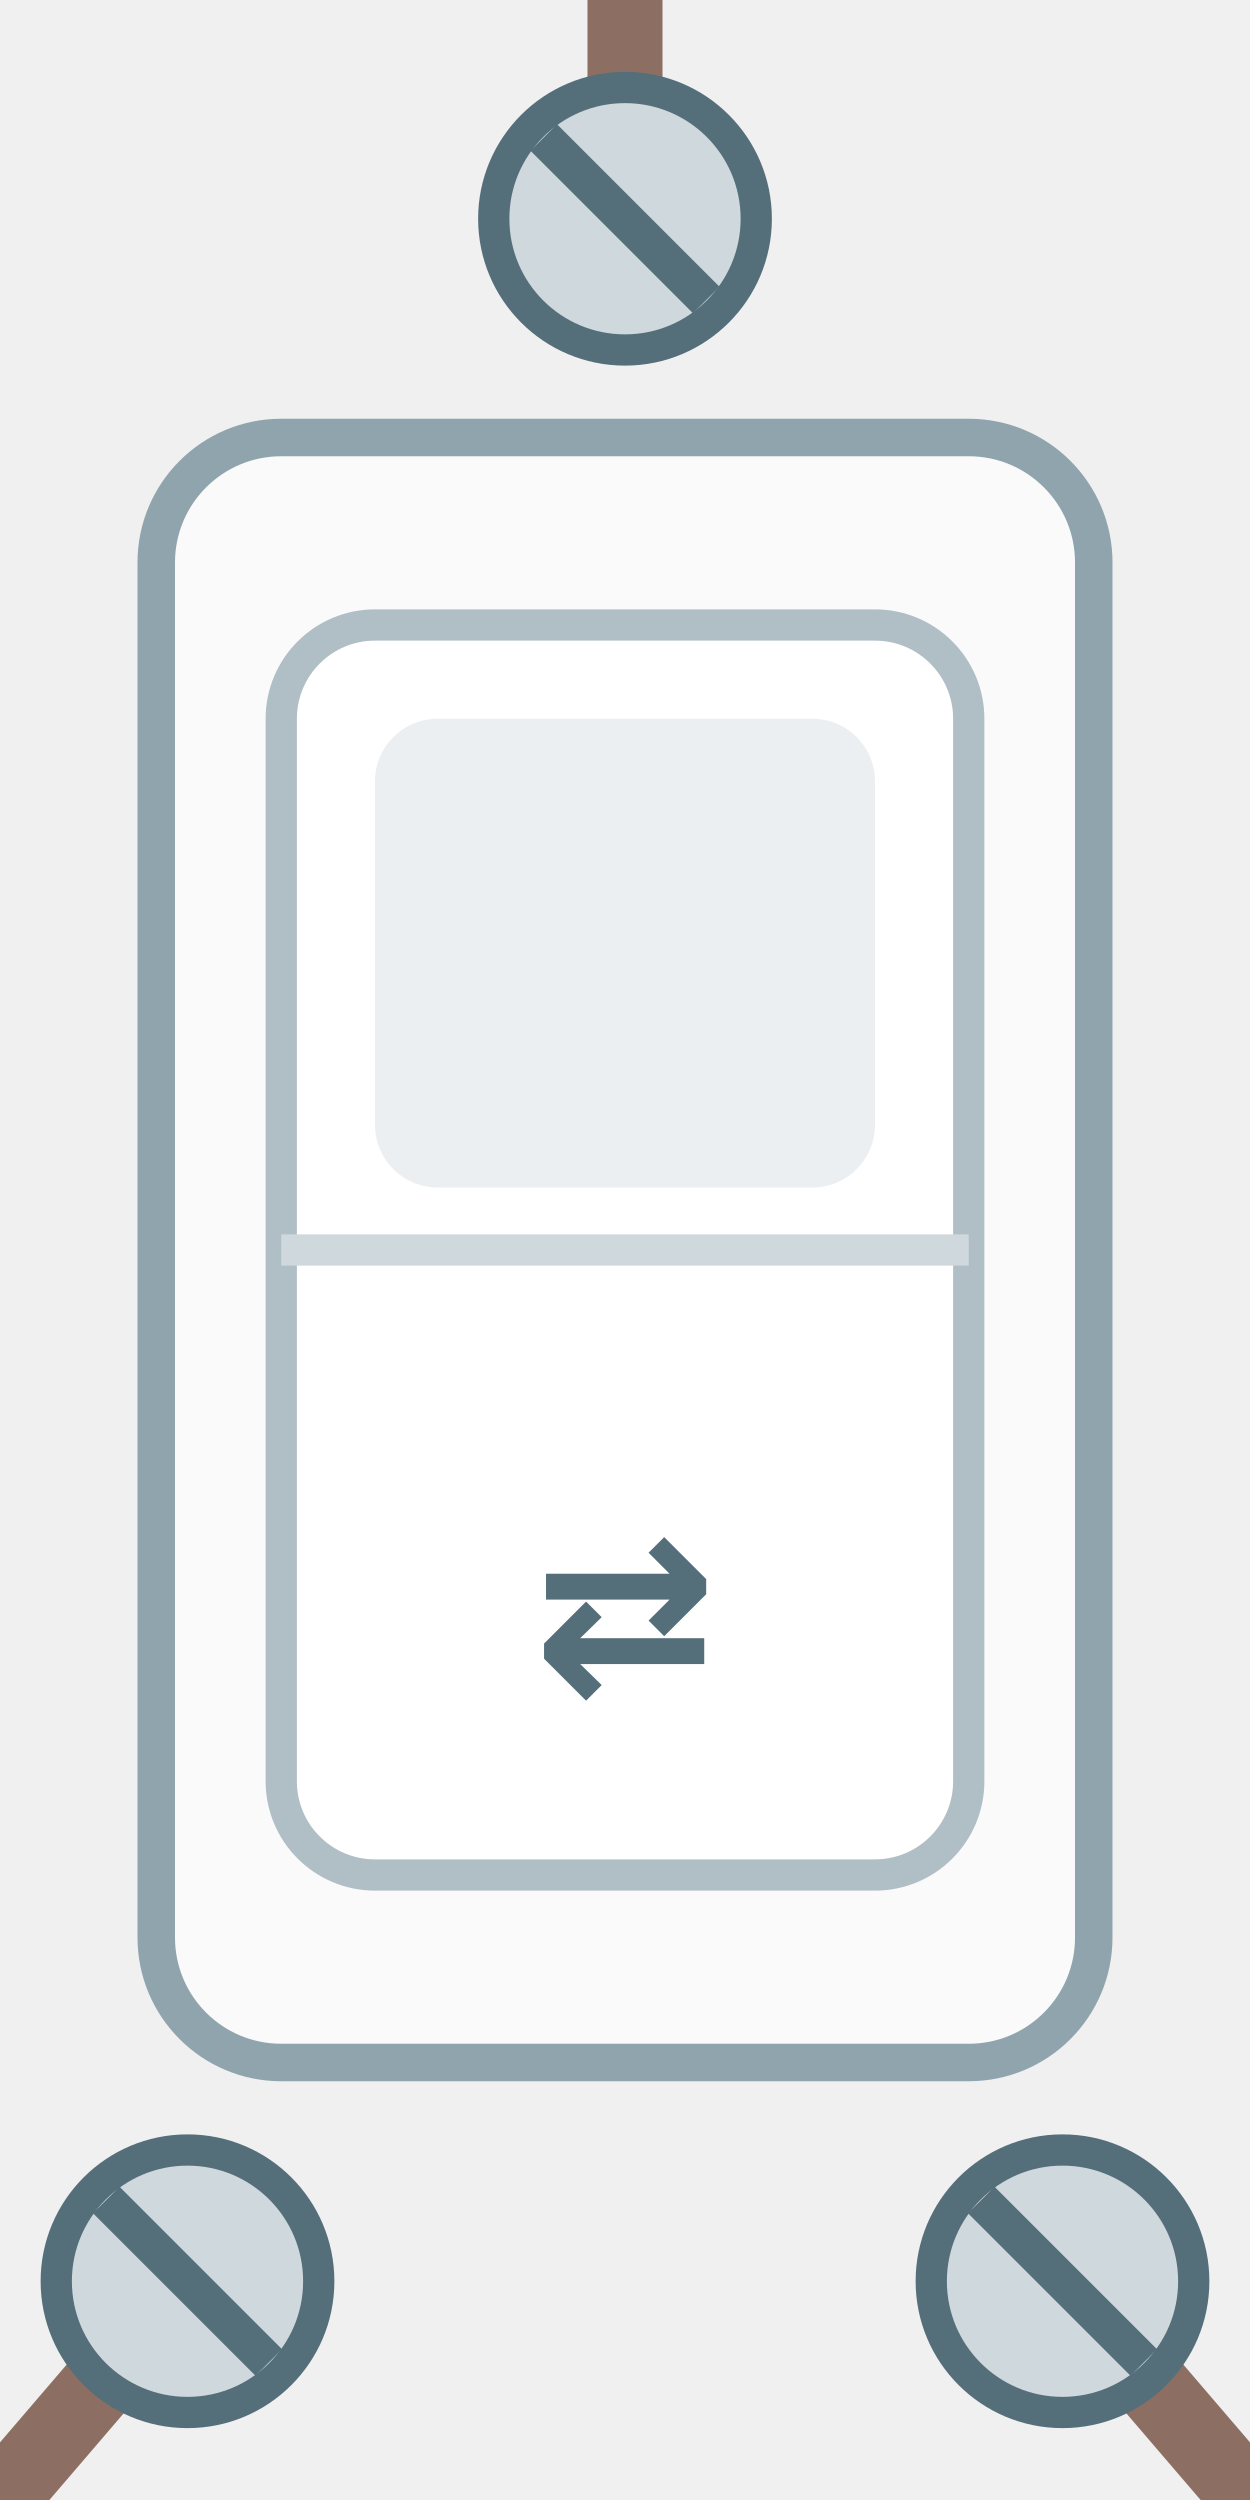
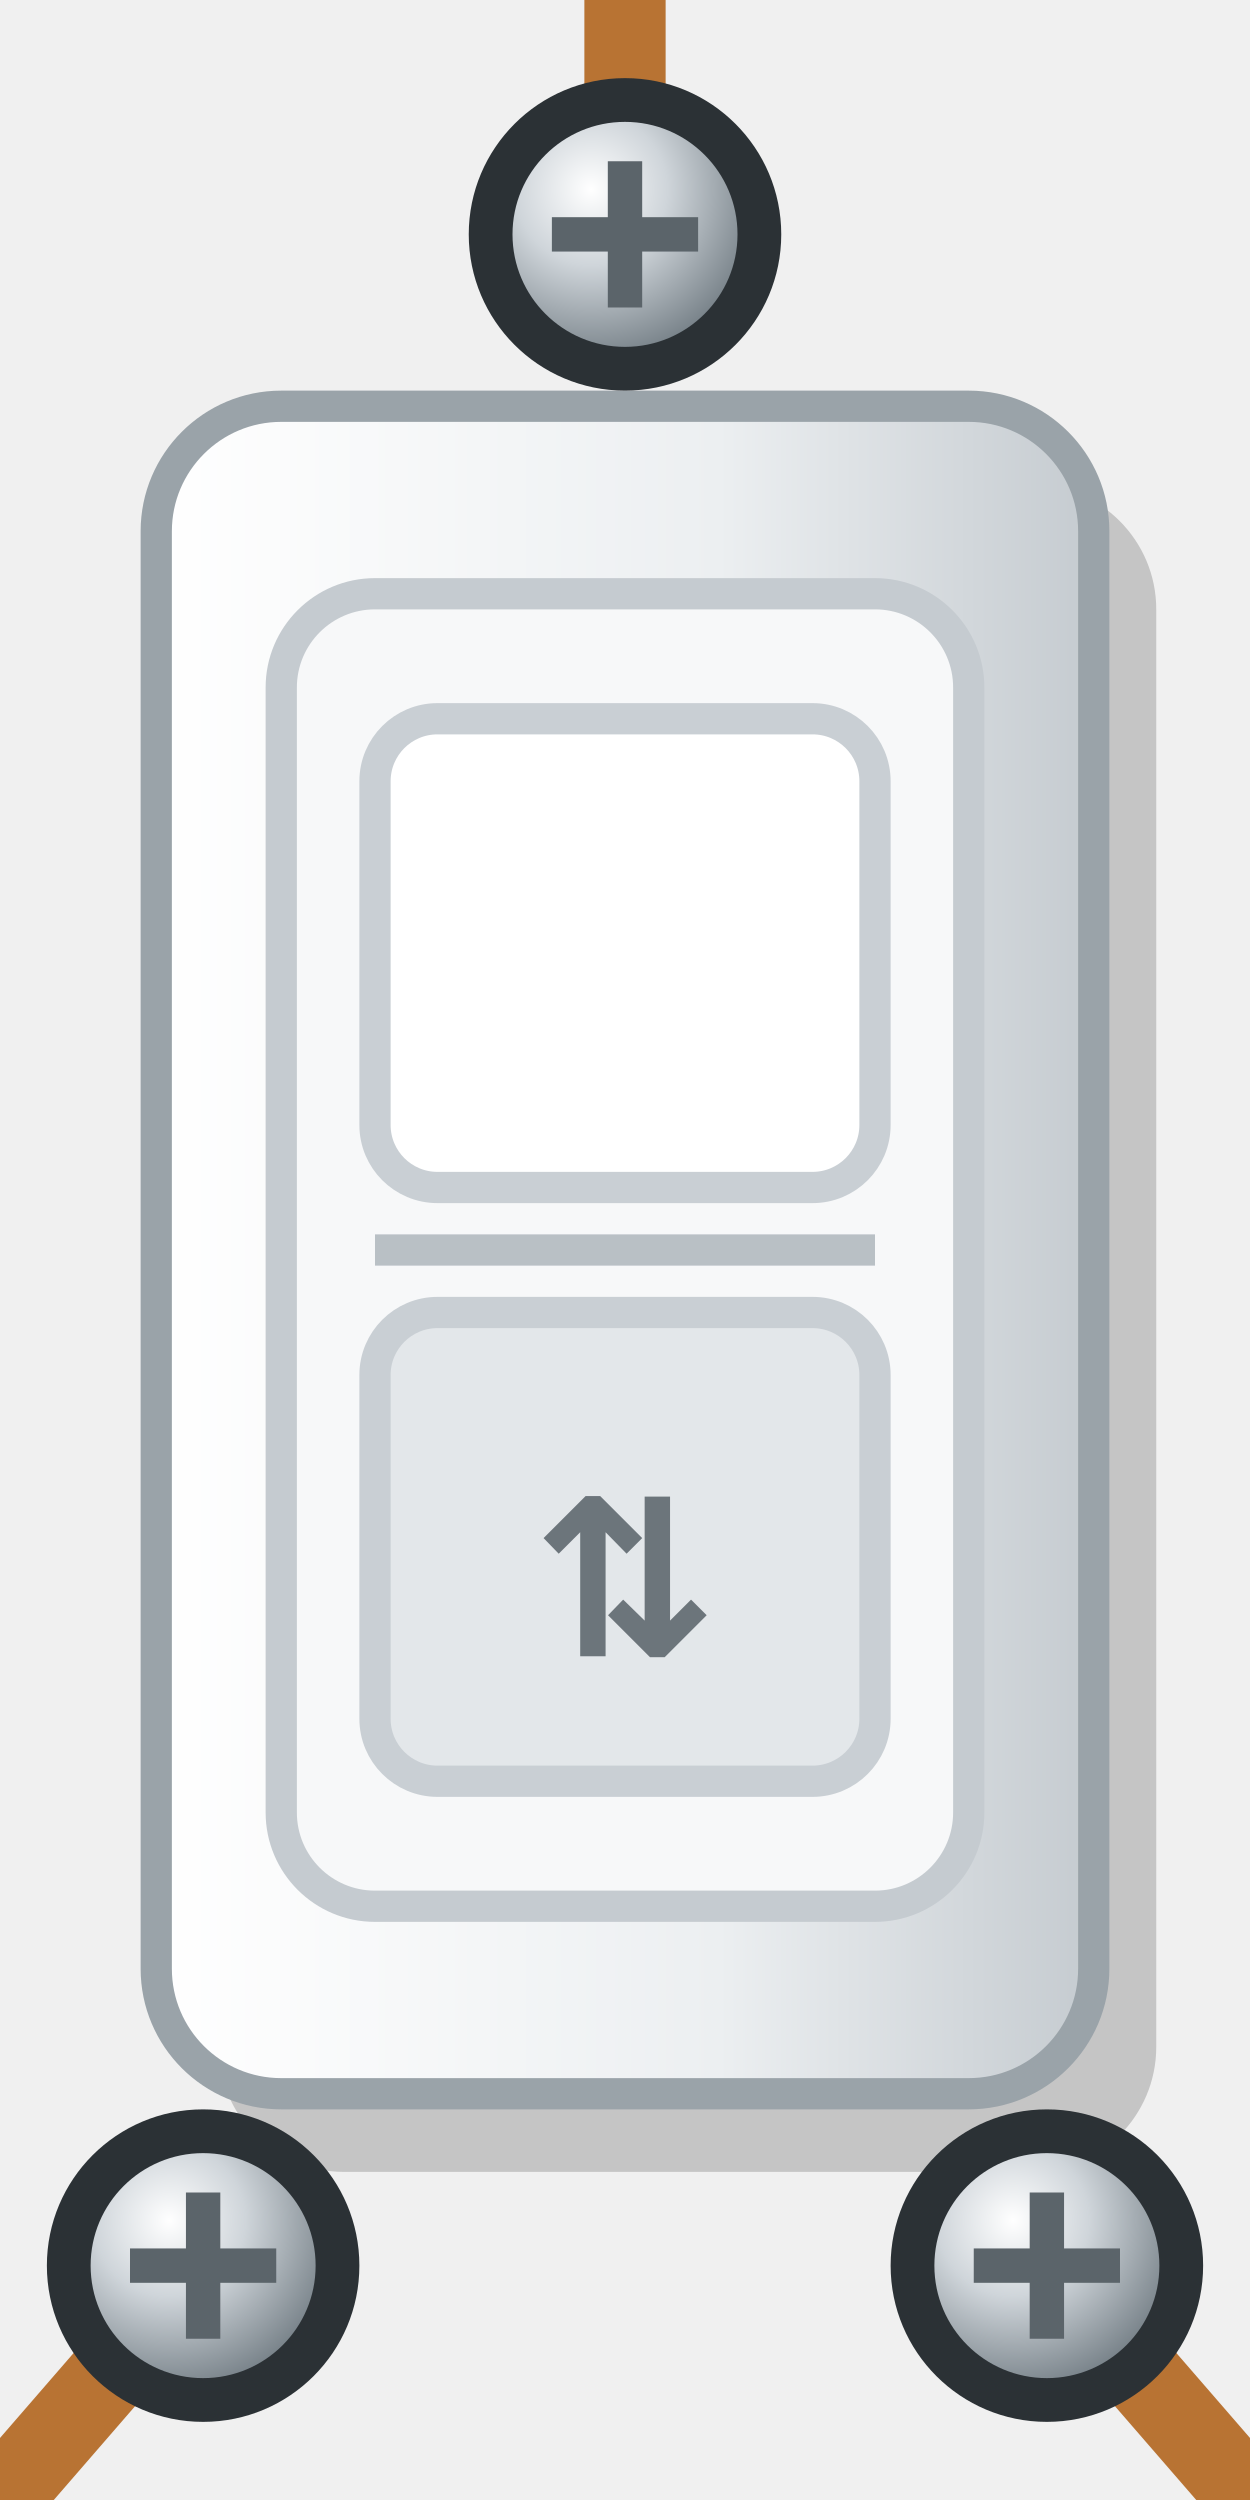
<svg xmlns="http://www.w3.org/2000/svg" width="40" height="80" viewBox="0 0 40 80">
-   <rect x="5" y="14" width="30" height="52" rx="4" fill="#fafafa" stroke="#90a4ae" stroke-width="1.2" />
-   <rect x="9" y="20" width="22" height="40" rx="3" fill="#ffffff" stroke="#b0bec5" />
-   <path d="M9 40H31" stroke="#cfd8dc" />
-   <rect x="12" y="23" width="16" height="15" rx="2" fill="#eceff1" />
-   <text x="20" y="54" font-size="7" text-anchor="middle" fill="#546e7a" font-family="Segoe UI, Arial, sans-serif" font-weight="bold">⇄</text>
-   <path d="M20 0V7" stroke="#8d6e63" stroke-width="2.4" />
-   <circle cx="20" cy="7" r="4.2" fill="#cfd8dc" stroke="#546e7a" stroke-width="1" />
-   <path d="M17.4 4.4L22.6 9.6" stroke="#546e7a" stroke-width="1.2" />
-   <path d="M0 80L6 73" stroke="#8d6e63" stroke-width="2.4" />
-   <circle cx="6" cy="73" r="4.2" fill="#cfd8dc" stroke="#546e7a" stroke-width="1" />
-   <path d="M3.4 70.4L8.6 75.6" stroke="#546e7a" stroke-width="1.2" />
-   <path d="M40 80L34 73" stroke="#8d6e63" stroke-width="2.4" />
-   <circle cx="34" cy="73" r="4.2" fill="#cfd8dc" stroke="#546e7a" stroke-width="1" />
-   <path d="M31.4 70.4L36.6 75.6" stroke="#546e7a" stroke-width="1.2" />
+   <defs>
+     <linearGradient id="pl" x1="0" y1="0" x2="1" y2="0">
+       <stop offset="0" stop-color="#ffffff" />
+       <stop offset="0.6" stop-color="#eceff1" />
+       <stop offset="1" stop-color="#c5cbd0" />
+     </linearGradient>
+     <linearGradient id="pg" x1="0" y1="0" x2="1" y2="0">
+       <stop offset="0" stop-color="#d9dde0" />
+       <stop offset="0.6" stop-color="#b9c0c5" />
+       <stop offset="1" stop-color="#8f979d" />
+     </linearGradient>
+     <linearGradient id="ps" x1="0" y1="0" x2="1" y2="1">
+       <stop offset="0" stop-color="#5d6971" />
+       <stop offset="1" stop-color="#1f2428" />
+     </linearGradient>
+     <linearGradient id="inc" x1="0" y1="0" x2="0" y2="1">
+       <stop offset="0" stop-color="#3a4248" />
+       <stop offset="1" stop-color="#5f6a72" />
+     </linearGradient>
+     <radialGradient id="me" cx="0.35" cy="0.3" r="0.75">
+       <stop offset="0" stop-color="#ffffff" />
+       <stop offset="0.45" stop-color="#cfd5da" />
+       <stop offset="1" stop-color="#7a848b" />
+     </radialGradient>
+     <linearGradient id="cr" x1="0" y1="0" x2="1" y2="1">
+       <stop offset="0" stop-color="#f4f6f7" />
+       <stop offset="0.5" stop-color="#aeb6bc" />
+       <stop offset="1" stop-color="#e3e7ea" />
+     </linearGradient>
+     <linearGradient id="giallo" x1="0" y1="0" x2="1" y2="1">
+       <stop offset="0" stop-color="#ffe66d" />
+       <stop offset="1" stop-color="#e9b800" />
+     </linearGradient>
+     <linearGradient id="blu" x1="0" y1="0" x2="1" y2="1">
+       <stop offset="0" stop-color="#3f8fe0" />
+       <stop offset="1" stop-color="#0d47a1" />
+     </linearGradient>
+     <radialGradient id="vetro" cx="0.35" cy="0.3" r="0.8">
+       <stop offset="0" stop-color="#ffffff" />
+       <stop offset="0.35" stop-color="#e8eef2" />
+       <stop offset="1" stop-color="#9eacb6" />
+     </radialGradient>
+   </defs>
+   <rect x="7" y="15.5" width="30" height="54" rx="4" fill="#000000" opacity="0.18" />
+   <rect x="5" y="13" width="30" height="54" rx="4" fill="url(#pl)" stroke="#9aa3a9" />
+   <rect x="9" y="19" width="22" height="42" rx="3" fill="#f7f8f9" stroke="#c5cbd0" />
+   <rect x="12" y="23" width="16" height="15" rx="2" fill="#ffffff" stroke="#c9cfd4" />
+   <rect x="12" y="42" width="16" height="15" rx="2" fill="#e3e7ea" stroke="#c9cfd4" />
+   <path d="M12 40H28" stroke="#b9c0c5" stroke-width="1" />
+   <text x="20" y="53" font-size="7" text-anchor="middle" fill="#6c757b" font-family="Segoe UI, Arial, sans-serif" font-weight="bold">⇅</text>
+   <path d="M20 0V7.5" stroke="#b87333" stroke-width="2.6" />
+   <circle cx="20" cy="7.5" r="5" fill="#2b3135" />
+   <circle cx="20" cy="7.5" r="3.6" fill="url(#me)" />
+   <path d="M17.66 7.5H22.34M20 5.16V9.84" stroke="#5b646a" stroke-width="1.1" />
+   <path d="M0 80L6.5 72.5" stroke="#b87333" stroke-width="2.6" />
+   <circle cx="6.5" cy="72.5" r="5" fill="#2b3135" />
+   <circle cx="6.5" cy="72.5" r="3.6" fill="url(#me)" />
+   <path d="M4.16 72.5H8.84M6.5 70.16V74.84" stroke="#5b646a" stroke-width="1.1" />
+   <path d="M40 80L33.5 72.5" stroke="#b87333" stroke-width="2.6" />
+   <circle cx="33.5" cy="72.5" r="5" fill="#2b3135" />
+   <circle cx="33.5" cy="72.5" r="3.6" fill="url(#me)" />
+   <path d="M31.16 72.5H35.84M33.5 70.16V74.84" stroke="#5b646a" stroke-width="1.1" />
</svg>
